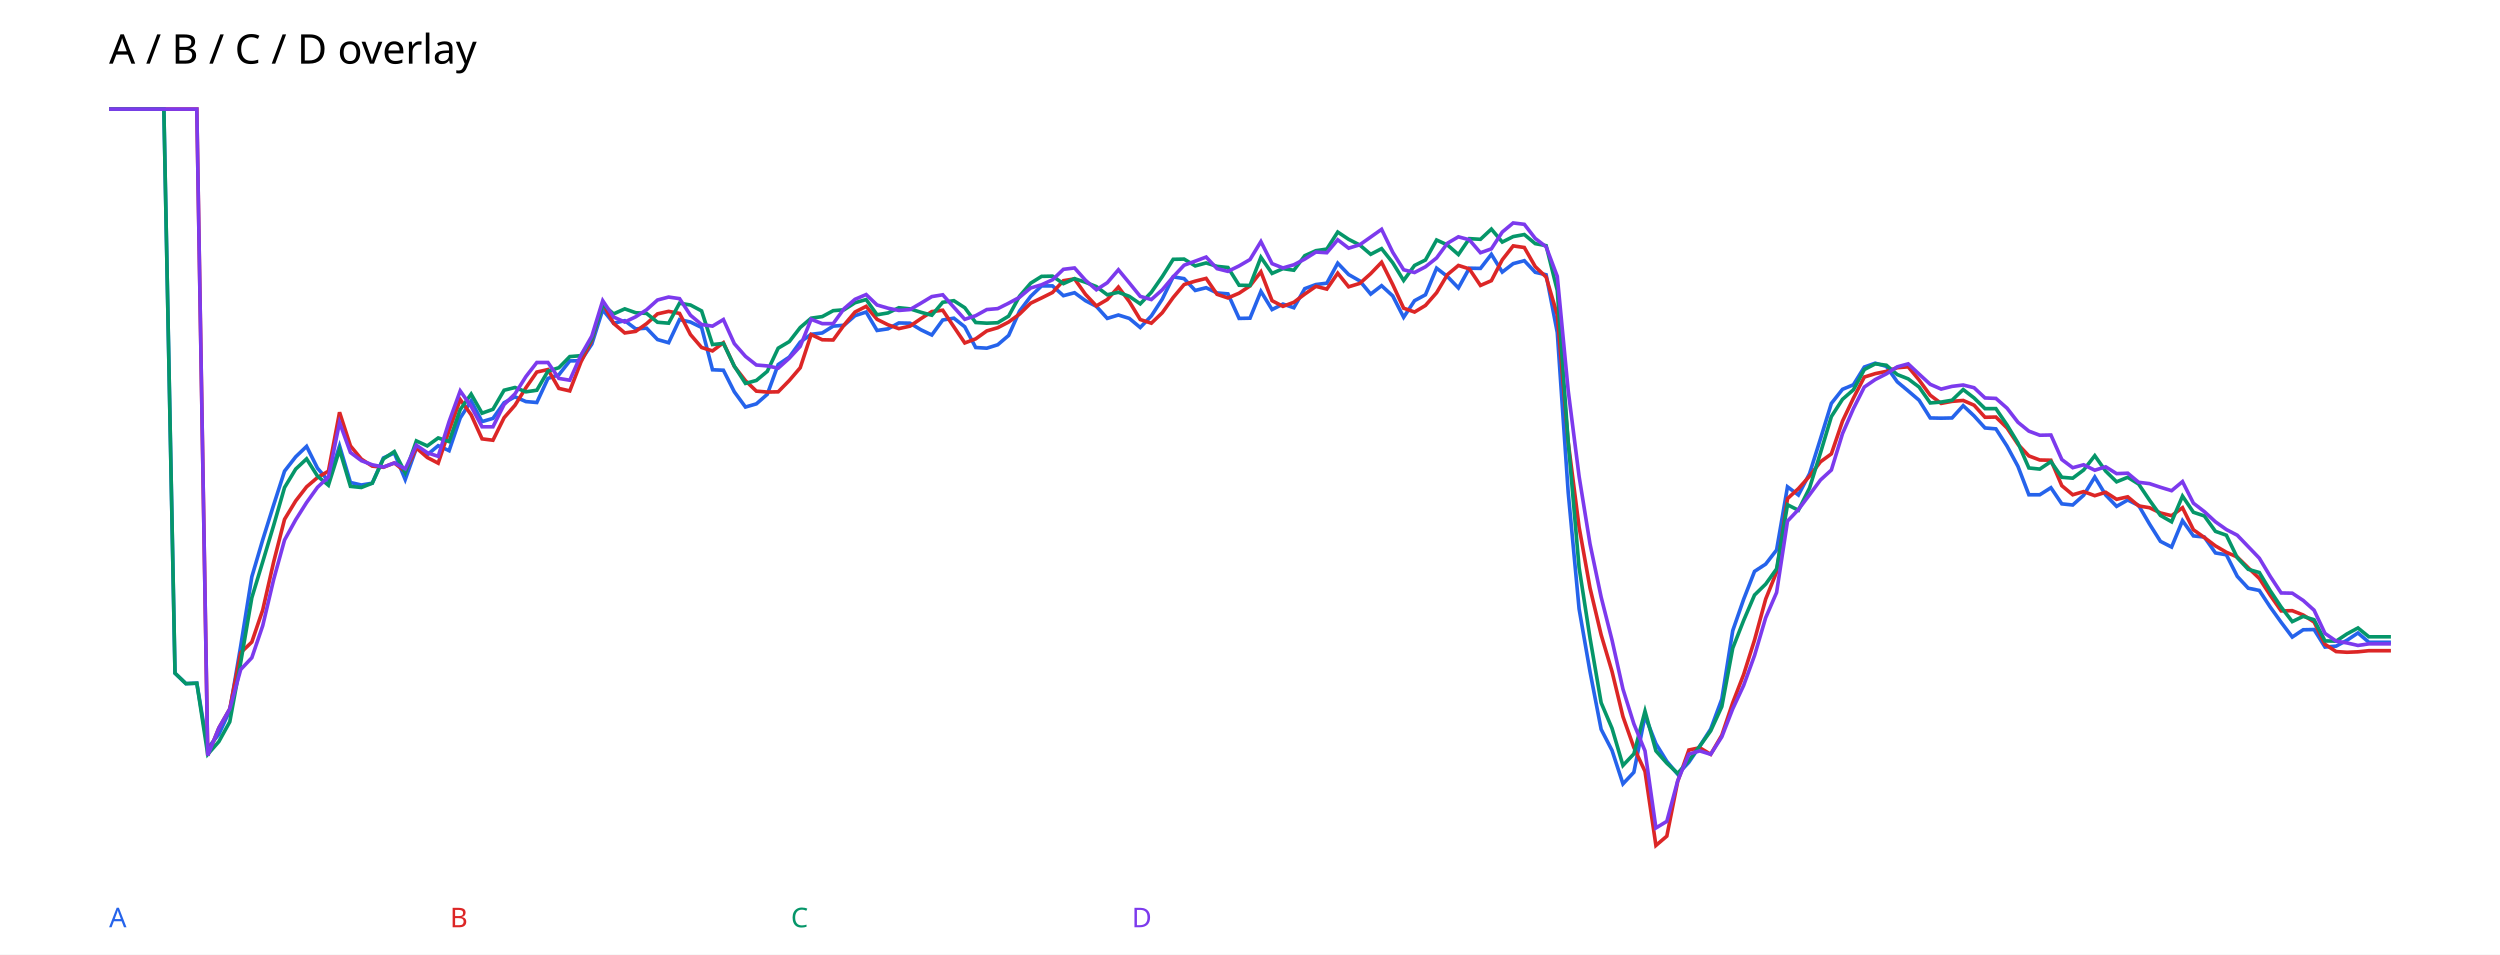
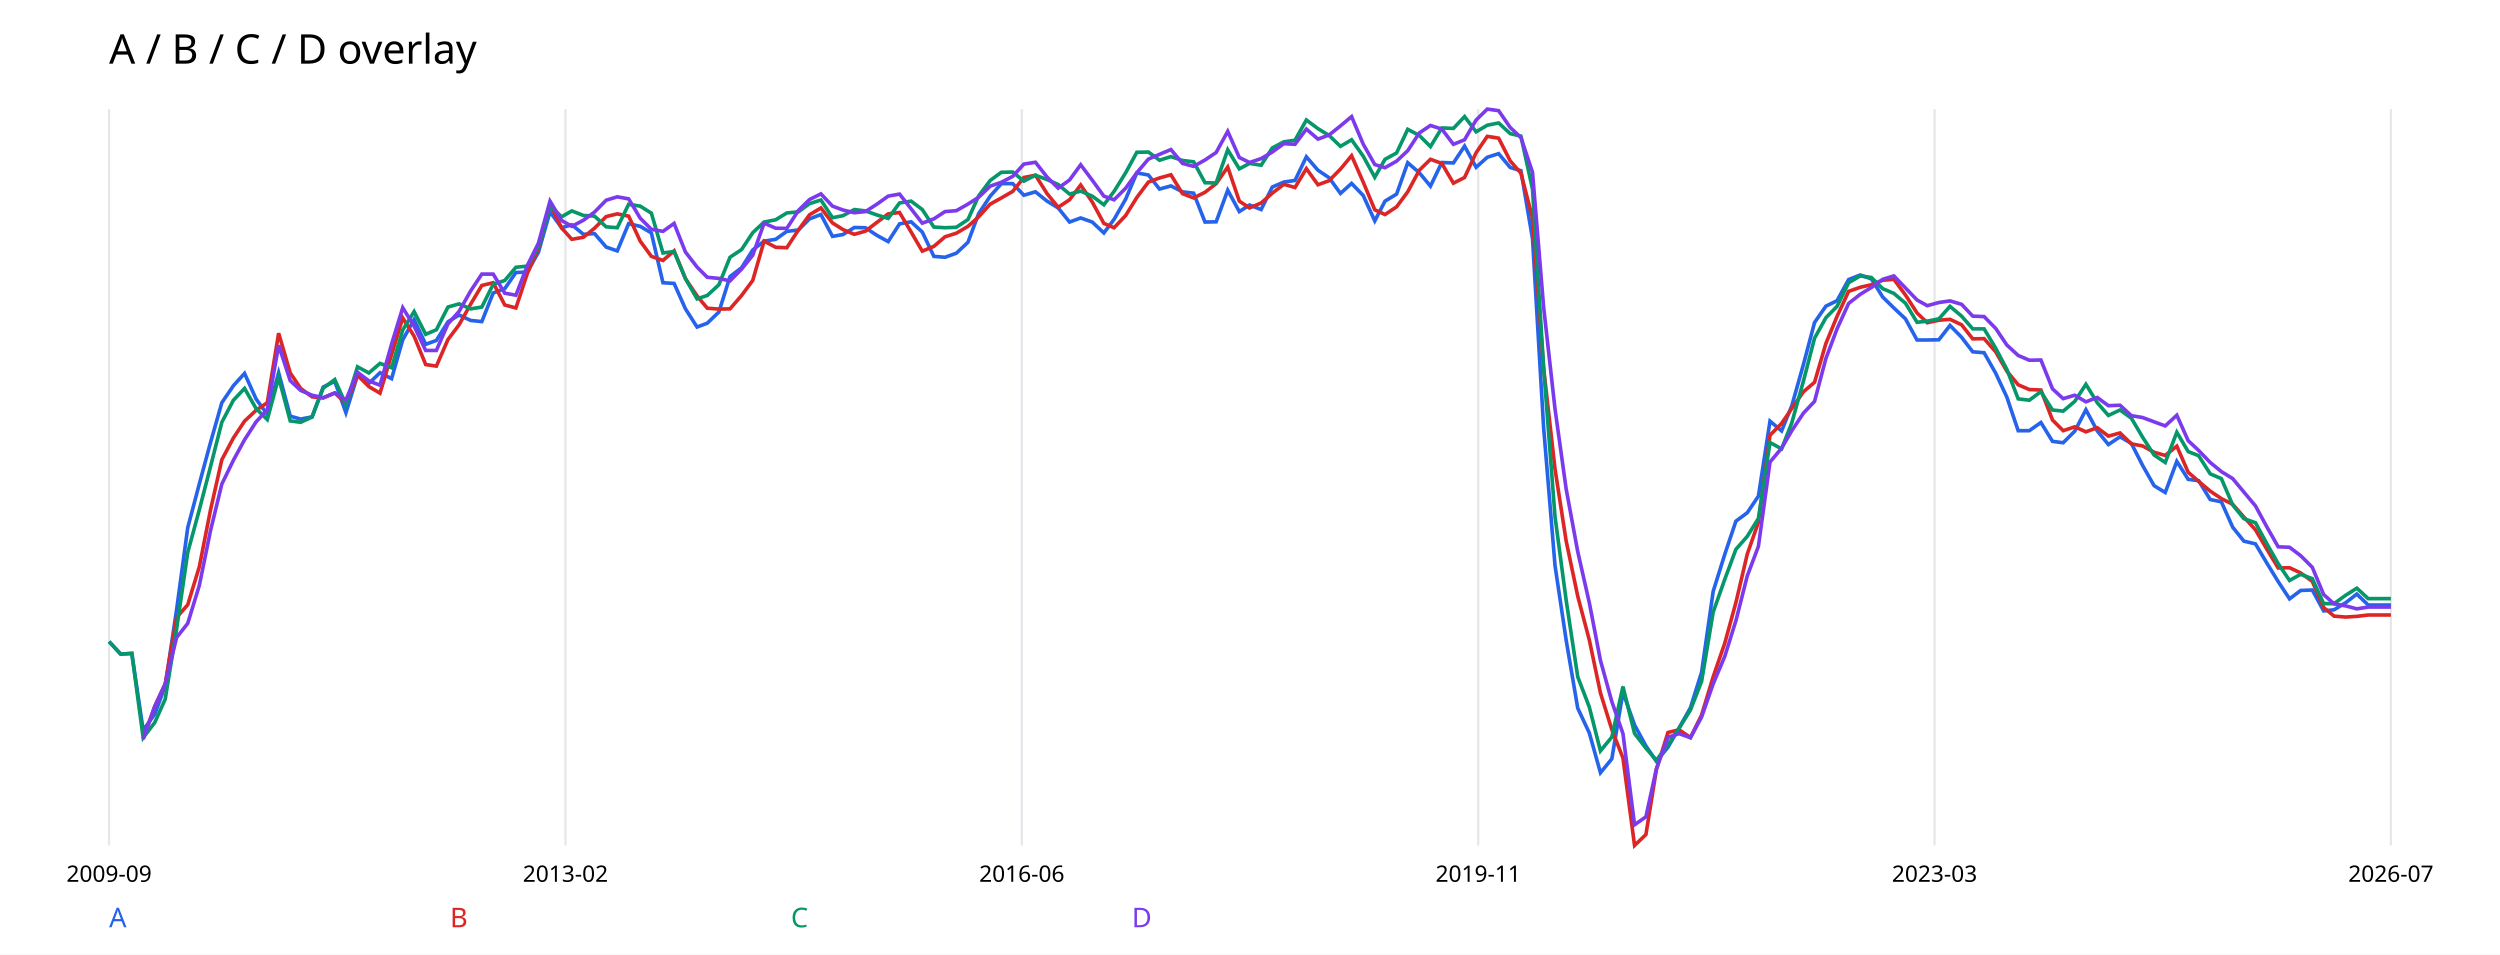
<svg xmlns="http://www.w3.org/2000/svg" width="1100" height="420" viewBox="0 0 1100 420">
  <rect width="100%" height="100%" fill="white" />
  <text x="48" y="28" font-family="sans-serif" font-size="18">A / B / C / D overlay</text>
-   <polyline points="48.0,48.0 52.8,48.0 57.7,48.0 62.5,48.0 67.3,48.0 72.1,48.0 77.0,296.2 81.8,300.8 86.6,300.6 91.4,329.2 96.3,323.1 101.1,312.6 105.9,284.3 110.8,253.8 115.6,237.5 120.4,222.2 125.2,207.3 130.1,201.0 134.9,196.4 139.7,206.0 144.5,211.6 149.4,196.2 154.2,212.3 159.0,213.4 163.8,212.6 168.7,201.5 173.5,199.3 178.3,211.0 183.2,197.2 188.0,200.1 192.8,196.1 197.6,198.3 202.5,183.9 207.3,176.4 212.1,185.5 216.9,184.1 221.8,177.2 226.6,174.6 231.4,176.7 236.2,177.1 241.1,166.5 245.9,164.9 250.7,158.8 255.6,158.7 260.4,151.4 265.2,136.3 270.0,142.2 274.9,141.1 279.7,144.7 284.5,144.4 289.3,149.4 294.2,150.8 299.0,140.6 303.8,141.7 308.7,144.1 313.5,162.7 318.3,162.9 323.1,172.4 328.0,179.1 332.8,177.7 337.6,173.5 342.4,160.4 347.3,157.1 352.1,150.5 356.9,147.1 361.8,146.5 366.6,143.5 371.4,143.1 376.2,138.9 381.1,137.3 385.9,145.4 390.7,144.7 395.5,142.1 400.4,142.2 405.2,145.1 410.0,147.4 414.8,140.8 419.7,140.0 424.5,143.8 429.3,152.9 434.2,153.2 439.0,151.7 443.8,147.6 448.6,136.9 453.5,130.4 458.3,125.8 463.1,125.8 467.9,130.1 472.8,128.8 477.6,132.3 482.4,134.8 487.2,140.1 492.1,138.6 496.9,140.1 501.7,144.1 506.6,139.0 511.4,131.6 516.2,121.8 521.0,122.6 525.9,127.8 530.7,126.6 535.5,128.9 540.3,129.3 545.2,140.1 550.0,140.0 554.8,128.2 559.7,136.2 564.5,133.8 569.3,135.4 574.1,127.0 579.0,125.2 583.8,124.6 588.6,115.8 593.4,120.8 598.3,123.6 603.1,129.4 607.9,125.7 612.8,130.2 617.6,139.6 622.4,132.3 627.2,129.7 632.1,118.0 636.9,121.7 641.7,126.7 646.5,118.0 651.4,118.1 656.2,111.9 661.0,119.7 665.8,116.0 670.7,114.7 675.5,119.8 680.3,120.9 685.2,146.3 690.0,216.6 694.8,267.9 699.6,295.5 704.5,320.9 709.3,330.2 714.1,344.9 718.9,339.8 723.8,315.0 728.6,327.2 733.4,335.0 738.2,340.7 743.1,335.4 747.9,328.3 752.7,320.8 757.6,307.6 762.4,277.5 767.2,263.7 772.0,251.4 776.9,248.2 781.7,242.0 786.5,214.2 791.3,217.8 796.2,208.4 801.0,193.1 805.8,177.5 810.7,171.3 815.5,169.3 820.3,161.5 825.1,159.8 830.0,161.2 834.8,168.0 839.6,172.0 844.4,176.1 849.3,183.9 854.1,184.0 858.9,183.9 863.8,178.5 868.6,183.0 873.4,188.3 878.2,188.7 883.1,196.3 887.9,205.2 892.7,217.7 897.5,217.7 902.4,214.6 907.2,221.7 912.0,222.2 916.8,217.9 921.7,209.9 926.5,217.8 931.3,222.8 936.2,220.0 941.0,222.4 945.8,230.6 950.6,238.2 955.5,240.7 960.3,229.1 965.1,235.8 969.9,236.3 974.8,243.3 979.6,244.1 984.4,253.6 989.2,258.8 994.1,259.8 998.9,267.1 1003.7,273.8 1008.6,280.3 1013.4,277.1 1018.2,277.0 1023.0,284.7 1027.9,284.3 1032.7,281.7 1037.5,278.5 1042.3,282.6 1047.2,282.6 1052.0,282.6" fill="none" stroke="#2563eb" stroke-width="1.6" />
+   <line x1="48.0" y1="48" x2="48.0" y2="372" stroke="#e5e7eb" />
+   <text x="48.0" y="388" text-anchor="middle" font-family="sans-serif" font-size="10">2009-09</text>
+   <line x1="248.8" y1="48" x2="248.8" y2="372" stroke="#e5e7eb" />
+   <text x="248.8" y="388" text-anchor="middle" font-family="sans-serif" font-size="10">2013-02</text>
+   <line x1="449.6" y1="48" x2="449.6" y2="372" stroke="#e5e7eb" />
+   <text x="449.6" y="388" text-anchor="middle" font-family="sans-serif" font-size="10">2016-06</text>
+   <line x1="650.4" y1="48" x2="650.4" y2="372" stroke="#e5e7eb" />
+   <text x="650.4" y="388" text-anchor="middle" font-family="sans-serif" font-size="10">2019-11</text>
+   <line x1="851.2" y1="48" x2="851.2" y2="372" stroke="#e5e7eb" />
+   <text x="851.2" y="388" text-anchor="middle" font-family="sans-serif" font-size="10">2023-03</text>
+   <line x1="1052.0" y1="48" x2="1052.0" y2="372" stroke="#e5e7eb" />
+   <text x="1052.0" y="388" text-anchor="middle" font-family="sans-serif" font-size="10">2026-07</text>
+   <polyline points="48.0,282.3 53.1,287.8 58.0,287.5 63.0,321.3 68.1,314.2 72.7,301.8 77.7,268.3 82.6,232.2 87.7,212.9 92.6,194.8 97.6,177.2 102.7,169.7 107.6,164.3 112.7,175.6 117.6,182.3 122.6,164.0 127.7,183.1 132.3,184.4 137.3,183.4 142.2,170.3 147.3,167.8 152.2,181.6 157.3,165.2 162.3,168.7 167.2,164.0 172.3,166.6 177.2,149.5 182.2,140.6 187.3,151.5 192.0,149.8 197.1,141.6 202.0,138.6 207.1,141.0 212.0,141.5 217.0,128.9 222.1,127.0 227.0,119.9 232.0,119.7 236.9,111.0 242.0,93.2 247.1,100.2 251.6,98.9 256.7,103.1 261.6,102.8 266.7,108.7 271.6,110.4 276.6,98.4 281.7,99.6 286.6,102.5 291.7,124.4 296.6,124.7 301.6,135.9 306.7,143.9 311.2,142.2 316.3,137.3 321.2,121.7 326.3,117.8 331.2,110.0 336.2,106.1 341.3,105.3 346.2,101.8 351.3,101.2 356.2,96.3 361.2,94.4 366.3,104.0 370.9,103.2 375.9,100.1 380.8,100.2 385.9,103.6 390.8,106.3 395.8,98.5 400.9,97.6 405.8,102.1 410.9,112.8 415.8,113.2 420.8,111.4 425.9,106.6 430.6,94.0 435.7,86.3 440.6,80.8 445.6,80.8 450.5,85.9 455.6,84.4 460.7,88.5 465.6,91.5 470.6,97.7 475.5,95.9 480.6,97.7 485.7,102.5 490.2,96.5 495.3,87.6 500.2,76.1 505.3,77.0 510.2,83.2 515.2,81.8 520.3,84.4 525.2,85.0 530.2,97.7 535.1,97.6 540.2,83.7 545.3,93.1 549.8,90.2 554.9,92.2 559.8,82.3 564.9,80.1 569.8,79.4 574.8,69.0 579.9,74.9 584.8,78.2 589.8,85.1 594.7,80.7 599.8,86.0 604.9,97.2 609.4,88.5 614.5,85.4 619.4,71.6 624.5,76.0 629.4,81.9 634.4,71.5 639.5,71.7 644.4,64.3 649.5,73.6 654.4,69.2 659.4,67.6 664.5,73.7 669.2,75.1 674.3,105.0 679.2,188.2 684.2,248.8 689.1,281.6 694.2,311.6 699.3,322.5 704.2,340.0 709.2,333.9 714.1,304.6 719.2,319.0 724.2,328.2 728.8,335.0 733.9,328.8 738.8,320.3 743.8,311.4 748.7,295.8 753.8,260.2 758.9,243.9 763.8,229.3 768.8,225.6 773.7,218.3 778.8,185.3 783.9,189.6 788.4,178.5 793.5,160.4 798.4,141.9 803.4,134.7 808.3,132.3 813.4,123.0 818.5,121.0 823.4,122.7 828.4,130.7 833.3,135.5 838.4,140.3 843.5,149.6 848.0,149.6 853.1,149.5 858.0,143.2 863.1,148.4 868.0,154.8 873.0,155.2 878.1,164.2 883.0,174.7 888.0,189.5 892.9,189.5 898.0,185.9 903.1,194.2 907.8,194.8 912.9,189.7 917.8,180.3 922.8,189.6 927.7,195.6 932.8,192.2 937.8,195.1 942.7,204.7 947.8,213.7 952.7,216.7 957.8,203.0 962.8,210.9 967.4,211.5 972.5,219.8 977.4,220.8 982.4,232.0 987.3,238.1 992.4,239.3 997.5,247.9 1002.4,255.9 1007.4,263.5 1012.3,259.8 1017.4,259.6 1022.4,268.8 1027.0,268.3 1032.1,265.2 1037.0,261.4 1042.0,266.2 1046.9,266.2 1052.0,266.2" fill="none" stroke="#2563eb" stroke-width="1.6" />
  <text x="48" y="408" font-family="sans-serif" font-size="12" fill="#2563eb">A</text>
-   <polyline points="48.0,48.0 52.8,48.0 57.7,48.0 62.5,48.0 67.3,48.0 72.1,48.0 77.0,48.0 81.8,48.0 86.6,48.0 91.4,332.4 96.3,320.3 101.1,311.9 105.9,287.2 110.8,282.5 115.6,268.4 120.4,247.3 125.2,228.5 130.1,220.4 134.9,214.2 139.7,210.1 144.5,207.3 149.4,181.4 154.2,196.2 159.0,202.0 163.8,205.1 168.7,205.6 173.5,203.7 178.3,207.5 183.2,197.1 188.0,201.3 192.8,203.8 197.6,189.4 202.5,175.8 207.3,182.5 212.1,193.1 216.9,193.7 221.8,183.8 226.6,178.3 231.4,170.6 236.2,163.7 241.1,162.6 245.9,170.9 250.7,172.0 255.6,159.3 260.4,149.7 265.2,133.4 270.0,142.3 274.9,146.5 279.7,145.8 284.5,142.4 289.3,138.1 294.2,137.0 299.0,137.9 303.8,147.2 308.7,152.9 313.5,154.4 318.3,150.8 323.1,161.2 328.0,167.5 332.8,172.1 337.6,172.5 342.4,172.4 347.3,167.4 352.1,161.8 356.9,147.2 361.8,149.5 366.6,149.6 371.4,143.0 376.2,137.3 381.1,134.8 385.9,140.5 390.7,142.9 395.5,144.6 400.4,143.5 405.2,140.2 410.0,137.1 414.8,136.5 419.7,143.8 424.5,150.9 429.3,149.1 434.2,145.6 439.0,144.2 443.8,141.7 448.6,138.2 453.5,133.4 458.3,131.1 463.1,128.7 467.9,123.5 472.8,122.7 477.6,129.5 482.4,134.6 487.2,131.8 492.1,126.3 496.9,132.7 501.7,140.6 506.6,142.2 511.4,137.6 516.2,130.9 521.0,125.2 525.9,123.7 530.7,122.5 535.5,129.5 540.3,131.1 545.2,129.0 550.0,125.8 554.8,119.6 559.7,132.3 564.5,134.8 569.3,133.0 574.1,129.4 579.0,126.0 583.8,127.2 588.6,120.2 593.4,126.2 598.3,124.7 603.1,120.4 607.9,115.4 612.8,125.2 617.6,135.6 622.4,137.3 627.2,134.4 632.1,128.8 636.9,120.8 641.7,116.8 646.5,118.3 651.4,125.6 656.2,123.5 661.0,114.3 665.8,108.2 670.7,108.9 675.5,117.3 680.3,121.9 685.2,138.5 690.0,194.5 694.8,231.9 699.6,258.7 704.5,279.3 709.3,295.5 714.1,315.3 718.9,328.9 723.8,339.4 728.6,372.0 733.4,367.9 738.2,343.8 743.1,330.0 747.9,329.0 752.7,331.9 757.6,323.5 762.4,309.2 767.2,296.8 772.0,281.6 776.9,263.6 781.7,251.7 786.5,219.4 791.3,215.0 796.2,209.5 801.0,203.2 805.8,199.7 810.7,185.3 815.5,175.2 820.3,165.9 825.1,164.4 830.0,163.4 834.8,161.8 839.6,161.4 844.4,167.2 849.3,173.9 854.1,177.5 858.9,176.6 863.8,176.2 868.6,178.3 873.4,183.6 878.2,183.5 883.1,188.3 887.9,195.5 892.7,200.6 897.5,202.4 902.4,202.5 907.2,213.7 912.0,217.7 916.8,216.3 921.7,218.1 926.5,216.6 931.3,219.7 936.2,218.6 941.0,222.6 945.8,223.4 950.6,225.7 955.5,226.9 960.3,223.4 965.1,233.1 969.9,236.5 974.8,240.2 979.6,243.0 984.4,245.1 989.2,249.8 994.1,254.5 998.9,261.9 1003.7,268.8 1008.6,268.7 1013.4,270.6 1018.2,273.7 1023.0,283.5 1027.9,286.7 1032.7,287.0 1037.5,286.8 1042.3,286.3 1047.2,286.3 1052.0,286.3" fill="none" stroke="#dc2626" stroke-width="1.6" />
+   <polyline points="63.0,325.1 68.1,310.8 72.7,300.9 77.7,271.7 82.6,266.1 87.7,249.4 92.6,224.5 97.6,202.3 102.7,192.7 107.6,185.3 112.7,180.5 117.6,177.2 122.6,146.6 127.7,164.1 132.3,170.9 137.3,174.6 142.2,175.1 147.3,172.9 152.2,177.4 157.3,165.1 162.3,170.1 167.2,173.0 172.3,156.0 177.2,139.9 182.2,147.9 187.3,160.4 192.0,161.1 197.1,149.4 202.0,142.9 207.1,133.8 212.0,125.6 217.0,124.4 222.1,134.2 227.0,135.5 232.0,120.4 236.9,109.1 242.0,89.8 247.1,100.3 251.6,105.3 256.7,104.4 261.6,100.4 266.7,95.3 271.6,94.1 276.6,95.1 281.7,106.1 286.6,112.8 291.7,114.6 296.6,110.4 301.6,122.6 306.7,130.2 311.2,135.6 316.3,136.0 321.2,135.9 326.3,130.0 331.2,123.4 336.2,106.1 341.3,108.8 346.2,109.0 351.3,101.2 356.2,94.5 361.2,91.5 366.3,98.1 370.9,101.0 375.9,103.1 380.8,101.7 385.9,97.8 390.8,94.1 395.8,93.5 400.9,102.1 405.8,110.5 410.9,108.4 415.8,104.2 420.8,102.6 425.9,99.6 430.6,95.4 435.7,89.8 440.6,87.1 445.6,84.2 450.5,78.1 455.6,77.1 460.7,85.2 465.6,91.2 470.6,87.9 475.5,81.4 480.6,88.9 485.7,98.3 490.2,100.2 495.3,94.8 500.2,86.9 505.3,80.1 510.2,78.3 515.2,76.9 520.3,85.2 525.2,87.1 530.2,84.6 535.1,80.8 540.2,73.5 545.3,88.5 549.8,91.5 554.9,89.3 559.8,85.0 564.9,81.1 569.8,82.5 574.8,74.2 579.9,81.3 584.8,79.5 589.8,74.4 594.7,68.5 599.8,80.1 604.9,92.3 609.4,94.4 614.5,91.0 619.4,84.4 624.5,74.9 629.4,70.1 634.4,71.9 639.5,80.6 644.4,78.1 649.5,67.2 654.4,60.0 659.4,60.8 664.5,70.8 669.2,76.2 674.3,95.9 679.2,162.1 684.2,206.3 689.1,238.0 694.2,262.3 699.3,281.6 704.2,304.9 709.2,321.0 714.1,333.5 719.2,372.0 724.2,367.2 728.8,338.7 733.9,322.3 738.8,321.1 743.8,324.5 748.7,314.6 753.8,297.8 758.9,283.0 763.8,265.1 768.8,243.8 773.7,229.8 778.8,191.5 783.9,186.3 788.4,179.7 793.5,172.4 798.4,168.2 803.4,151.1 808.3,139.2 813.4,128.2 818.5,126.4 823.4,125.3 828.4,123.3 833.3,122.9 838.4,129.8 843.5,137.7 848.0,142.0 853.1,140.9 858.0,140.5 863.1,142.9 868.0,149.1 873.0,149.0 878.1,154.8 883.0,163.3 888.0,169.3 892.9,171.4 898.0,171.6 903.1,184.8 907.8,189.5 912.9,187.8 917.8,190.0 922.8,188.2 927.7,191.9 932.8,190.5 937.8,195.3 942.7,196.2 947.8,199.0 952.7,200.4 957.8,196.3 962.8,207.8 967.4,211.8 972.5,216.1 977.4,219.4 982.4,221.9 987.3,227.5 992.4,233.1 997.5,241.8 1002.4,249.9 1007.4,249.8 1012.3,252.1 1017.4,255.8 1022.4,267.3 1027.0,271.1 1032.1,271.5 1037.0,271.2 1042.0,270.6 1046.9,270.6 1052.0,270.6" fill="none" stroke="#dc2626" stroke-width="1.6" />
  <text x="198" y="408" font-family="sans-serif" font-size="12" fill="#dc2626">B</text>
-   <polyline points="48.0,48.0 52.8,48.0 57.7,48.0 62.5,48.0 67.3,48.0 72.1,48.0 77.0,296.2 81.8,300.8 86.6,300.6 91.4,331.9 96.3,326.3 101.1,317.6 105.9,291.5 110.8,263.0 115.6,247.2 120.4,231.2 125.2,214.5 130.1,206.4 134.9,201.9 139.7,209.5 144.5,213.5 149.4,197.9 154.2,214.0 159.0,214.5 163.8,212.6 168.7,201.9 173.5,198.7 178.3,208.0 183.2,194.0 188.0,196.2 192.8,192.7 197.6,194.3 202.5,180.2 207.3,173.4 212.1,181.8 216.9,180.1 221.8,171.7 226.6,170.5 231.4,172.4 236.2,171.7 241.1,163.3 245.9,161.8 250.7,156.9 255.6,156.5 260.4,149.1 265.2,134.0 270.0,138.1 274.9,135.9 279.7,137.6 284.5,137.9 289.3,141.8 294.2,142.2 299.0,133.4 303.8,134.2 308.7,136.8 313.5,151.6 318.3,151.1 323.1,161.1 328.0,168.7 332.8,167.4 337.6,163.4 342.4,153.2 347.3,150.3 352.1,144.1 356.9,140.0 361.8,139.3 366.6,136.7 371.4,136.3 376.2,133.2 381.1,131.8 385.9,138.5 390.7,137.7 395.5,135.4 400.4,135.9 405.2,137.4 410.0,138.7 414.8,133.0 419.7,132.3 424.5,135.4 429.3,141.9 434.2,142.2 439.0,142.0 443.8,139.1 448.6,130.3 453.5,124.6 458.3,121.6 463.1,121.5 467.9,124.8 472.8,122.6 477.6,124.2 482.4,126.1 487.2,129.7 492.1,128.6 496.9,130.4 501.7,133.7 506.6,128.6 511.4,121.7 516.2,114.1 521.0,114.0 525.9,117.0 530.7,115.7 535.5,117.2 540.3,117.7 545.2,125.5 550.0,125.6 554.8,113.2 559.7,120.3 564.5,118.2 569.3,118.9 574.1,112.5 579.0,110.3 583.8,109.6 588.6,102.1 593.4,105.3 598.3,107.8 603.1,111.9 607.9,109.4 612.8,115.6 617.6,123.4 622.4,116.8 627.2,114.4 632.1,105.6 636.9,107.8 641.7,112.0 646.5,105.0 651.4,105.3 656.2,100.8 661.0,106.5 665.8,104.1 670.7,103.2 675.5,107.2 680.3,108.1 685.2,127.8 690.0,194.4 694.8,249.7 699.6,280.7 704.5,309.2 709.3,320.5 714.1,336.8 718.9,331.7 723.8,312.9 728.6,330.4 733.4,335.8 738.2,340.3 743.1,334.6 747.9,328.3 752.7,321.6 757.6,310.9 762.4,285.2 767.2,273.0 772.0,261.8 776.9,257.0 781.7,250.3 786.5,222.1 791.3,224.5 796.2,214.7 801.0,199.3 805.8,183.3 810.7,175.7 815.5,171.5 820.3,162.6 825.1,160.1 830.0,160.7 834.8,164.8 839.6,166.7 844.4,170.3 849.3,177.3 854.1,176.9 858.9,176.1 863.8,171.4 868.6,175.1 873.4,179.8 878.2,179.8 883.1,187.0 887.9,194.9 892.7,205.9 897.5,206.4 902.4,203.1 907.2,210.0 912.0,210.4 916.8,206.8 921.7,200.5 926.5,207.3 931.3,212.0 936.2,210.0 941.0,213.0 945.8,220.1 950.6,226.8 955.5,229.6 960.3,218.3 965.1,225.4 969.9,227.0 974.8,233.8 979.6,235.5 984.4,245.4 989.2,250.5 994.1,251.9 998.9,259.9 1003.7,267.1 1008.6,273.5 1013.4,271.2 1018.2,272.7 1023.0,282.0 1027.9,282.1 1032.7,278.9 1037.5,276.3 1042.3,280.2 1047.2,280.2 1052.0,280.2" fill="none" stroke="#059669" stroke-width="1.6" />
+   <polyline points="48.0,282.3 53.1,287.8 58.0,287.5 63.0,324.6 68.1,317.9 72.7,307.6 77.7,276.8 82.6,243.1 87.7,224.3 92.6,205.4 97.6,185.8 102.7,176.1 107.6,170.9 112.7,179.8 117.6,184.6 122.6,166.1 127.7,185.2 132.3,185.8 137.3,183.5 142.2,170.8 147.3,167.0 152.2,178.0 157.3,161.4 162.3,164.1 167.2,159.9 172.3,161.8 177.2,145.2 182.2,137.1 187.3,147.1 192.0,145.1 197.1,135.1 202.0,133.7 207.1,135.9 212.0,135.1 217.0,125.1 222.1,123.4 227.0,117.6 232.0,117.1 236.9,108.4 242.0,90.5 247.1,95.4 251.6,92.8 256.7,94.8 261.6,95.1 266.7,99.8 271.6,100.2 276.6,89.9 281.7,90.7 286.6,93.8 291.7,111.3 296.6,110.7 301.6,122.6 306.7,131.5 311.2,130.0 316.3,125.3 321.2,113.2 326.3,109.8 331.2,102.4 336.2,97.7 341.3,96.7 346.2,93.7 351.3,93.2 356.2,89.6 361.2,88.0 366.3,95.8 370.9,94.9 375.9,92.2 380.8,92.8 385.9,94.6 390.8,96.1 395.8,89.3 400.9,88.5 405.8,92.2 410.9,99.9 415.8,100.2 420.8,100.0 425.9,96.6 430.6,86.2 435.7,79.4 440.6,75.8 445.6,75.7 450.5,79.7 455.6,77.1 460.7,79.0 465.6,81.2 470.6,85.4 475.5,84.1 480.6,86.3 485.7,90.1 490.2,84.2 495.3,76.0 500.2,67.0 505.3,66.9 510.2,70.5 515.2,68.9 520.3,70.6 525.2,71.2 530.2,80.4 535.1,80.5 540.2,65.9 545.3,74.3 549.8,71.9 554.9,72.7 559.8,65.1 564.9,62.4 569.8,61.7 574.8,52.8 579.9,56.6 584.8,59.6 589.8,64.4 594.7,61.5 599.8,68.7 604.9,78.0 609.4,70.1 614.5,67.3 619.4,56.9 624.5,59.6 629.4,64.5 634.4,56.3 639.5,56.5 644.4,51.3 649.5,58.0 654.4,55.1 659.4,54.1 664.5,58.8 669.2,59.9 674.3,83.2 679.2,161.9 684.2,227.3 689.1,264.0 694.2,297.8 699.3,311.1 704.2,330.4 709.2,324.3 714.1,302.1 719.2,322.7 724.2,329.2 728.8,334.5 733.9,327.7 738.8,320.4 743.8,312.4 748.7,299.8 753.8,269.3 758.9,254.9 763.8,241.7 768.8,236.0 773.7,228.1 778.8,194.7 783.9,197.5 788.4,186.0 793.5,167.7 798.4,148.8 803.4,139.8 808.3,134.8 813.4,124.4 818.5,121.4 823.4,122.1 828.4,127.0 833.3,129.1 838.4,133.4 843.5,141.8 848.0,141.3 853.1,140.3 858.0,134.8 863.1,139.1 868.0,144.7 873.0,144.7 878.1,153.2 883.0,162.5 888.0,175.5 892.9,176.1 898.0,172.3 903.1,180.4 907.8,180.9 912.9,176.6 917.8,169.1 922.8,177.2 927.7,182.8 932.8,180.4 937.8,184.0 942.7,192.3 947.8,200.2 952.7,203.5 957.8,190.2 962.8,198.7 967.4,200.5 972.5,208.5 977.4,210.6 982.4,222.2 987.3,228.2 992.4,230.0 997.5,239.4 1002.4,248.0 1007.4,255.4 1012.3,252.7 1017.4,254.6 1022.4,265.6 1027.0,265.6 1032.1,261.9 1037.0,258.8 1042.0,263.4 1046.9,263.4 1052.0,263.4" fill="none" stroke="#059669" stroke-width="1.6" />
  <text x="348" y="408" font-family="sans-serif" font-size="12" fill="#059669">C</text>
-   <polyline points="48.0,48.0 52.8,48.0 57.7,48.0 62.5,48.0 67.3,48.0 72.1,48.0 77.0,48.0 81.8,48.0 86.6,48.0 91.4,332.4 96.3,320.3 101.1,311.9 105.9,294.6 110.8,289.4 115.6,275.3 120.4,255.0 125.2,237.6 130.1,228.7 134.9,221.1 139.7,214.4 144.5,209.9 149.4,185.9 154.2,199.1 159.0,202.7 163.8,204.5 168.7,205.5 173.5,203.7 178.3,206.3 183.2,195.9 188.0,199.2 192.8,200.8 197.6,185.5 202.5,172.0 207.3,178.8 212.1,187.8 216.9,187.8 221.8,178.0 226.6,173.3 231.4,165.7 236.2,159.5 241.1,159.5 245.9,166.5 250.7,167.3 255.6,156.3 260.4,147.9 265.2,132.3 270.0,139.5 274.9,141.7 279.7,139.4 284.5,136.3 289.3,132.0 294.2,130.7 299.0,131.4 303.8,138.7 308.7,142.8 313.5,143.5 318.3,140.6 323.1,151.2 328.0,156.8 332.8,160.6 337.6,161.0 342.4,162.0 347.3,157.6 352.1,152.4 356.9,140.5 361.8,142.4 366.6,142.4 371.4,135.8 376.2,131.7 381.1,129.6 385.9,134.2 390.7,135.6 395.5,136.6 400.4,136.2 405.2,133.4 410.0,130.5 414.8,129.7 419.7,135.2 424.5,140.5 429.3,138.9 434.2,136.2 439.0,135.8 443.8,133.4 448.6,130.8 453.5,126.7 458.3,125.3 463.1,123.1 467.9,118.5 472.8,117.9 477.6,123.3 482.4,127.5 487.2,124.4 492.1,118.7 496.9,124.5 501.7,130.4 506.6,131.8 511.4,127.5 516.2,121.8 521.0,116.7 525.9,114.9 530.7,113.1 535.5,118.2 540.3,119.4 545.2,117.0 550.0,114.2 554.8,106.3 559.7,116.0 564.5,117.9 569.3,116.5 574.1,114.0 579.0,110.9 583.8,111.2 588.6,105.5 593.4,109.2 598.3,107.7 603.1,104.3 607.9,100.9 612.8,111.0 617.6,118.7 622.4,119.9 627.2,117.4 632.1,113.5 636.9,107.0 641.7,104.2 646.5,105.5 651.4,111.2 656.2,109.5 661.0,102.1 665.8,98.1 670.7,98.7 675.5,104.9 680.3,108.6 685.2,121.6 690.0,171.8 694.8,209.6 699.6,239.3 704.5,262.7 709.3,281.7 714.1,303.2 718.9,318.5 723.8,330.4 728.6,364.3 733.4,361.4 738.2,343.5 743.1,331.8 747.9,330.4 752.7,331.9 757.6,324.2 762.4,311.9 767.2,301.6 772.0,288.4 776.9,271.8 781.7,260.7 786.5,229.3 791.3,224.2 796.2,217.7 801.0,211.2 805.8,206.8 810.7,190.8 815.5,179.8 820.3,170.3 825.1,167.0 830.0,164.5 834.8,161.4 839.6,160.1 844.4,164.6 849.3,169.1 854.1,171.2 858.9,170.0 863.8,169.4 868.6,170.6 873.4,175.1 878.2,175.3 883.1,179.6 887.9,185.8 892.7,189.7 897.5,191.5 902.4,191.4 907.2,202.2 912.0,205.8 916.8,204.5 921.7,206.9 926.5,205.4 931.3,208.4 936.2,208.2 941.0,212.2 945.8,212.8 950.6,214.4 955.5,215.9 960.3,211.9 965.1,221.4 969.9,225.1 974.8,229.6 979.6,233.0 984.4,235.5 989.2,240.5 994.1,245.6 998.9,253.6 1003.7,260.9 1008.6,261.0 1013.4,264.2 1018.2,268.5 1023.0,278.7 1027.9,282.1 1032.7,282.9 1037.5,284.0 1042.3,283.3 1047.2,283.3 1052.0,283.3" fill="none" stroke="#7c3aed" stroke-width="1.6" />
+   <polyline points="63.0,325.1 68.1,310.8 72.7,300.9 77.7,280.5 82.6,274.3 87.7,257.6 92.6,233.6 97.6,213.0 102.7,202.5 107.6,193.5 112.7,185.6 117.6,180.3 122.6,151.9 127.7,167.5 132.3,171.8 137.3,173.9 142.2,175.0 147.3,172.9 152.2,176.0 157.3,163.8 162.3,167.6 167.2,169.5 172.3,151.4 177.2,135.4 182.2,143.5 187.3,154.2 192.0,154.2 197.1,142.5 202.0,137.0 207.1,128.0 212.0,120.6 217.0,120.6 222.1,129.0 227.0,129.9 232.0,116.9 236.9,107.0 242.0,88.5 247.1,97.0 251.6,99.6 256.7,96.9 261.6,93.3 266.7,88.1 271.6,86.6 276.6,87.5 281.7,96.0 286.6,100.9 291.7,101.8 296.6,98.3 301.6,110.9 306.7,117.5 311.2,122.0 316.3,122.5 321.2,123.6 326.3,118.4 331.2,112.3 336.2,98.2 341.3,100.4 346.2,100.5 351.3,92.6 356.2,87.8 361.2,85.3 366.3,90.7 370.9,92.4 375.9,93.6 380.8,93.1 385.9,89.8 390.8,86.3 395.8,85.4 400.9,91.9 405.8,98.2 410.9,96.3 415.8,93.1 420.8,92.7 425.9,89.8 430.6,86.8 435.7,81.9 440.6,80.2 445.6,77.6 450.5,72.2 455.6,71.4 460.7,77.9 465.6,82.8 470.6,79.2 475.5,72.5 480.6,79.3 485.7,86.3 490.2,87.9 495.3,82.8 500.2,76.0 505.3,70.0 510.2,67.9 515.2,65.8 520.3,71.9 525.2,73.2 530.2,70.4 535.1,67.1 540.2,57.8 545.3,69.3 549.8,71.5 554.9,69.8 559.8,66.9 564.9,63.2 569.8,63.5 574.8,56.8 579.9,61.2 584.8,59.4 589.8,55.4 594.7,51.3 599.8,63.4 604.9,72.4 609.4,73.8 614.5,70.9 619.4,66.3 624.5,58.5 629.4,55.2 634.4,56.8 639.5,63.5 644.4,61.5 649.5,52.8 654.4,48.0 659.4,48.7 664.5,56.1 669.2,60.5 674.3,75.8 679.2,135.2 684.2,179.9 689.1,215.1 694.2,242.7 699.3,265.2 704.2,290.6 709.2,308.7 714.1,322.8 719.2,362.9 724.2,359.4 728.8,338.3 733.9,324.4 738.8,322.8 743.8,324.6 748.7,315.5 753.8,300.9 758.9,288.8 763.8,273.1 768.8,253.4 773.7,240.4 778.8,203.3 783.9,197.2 788.4,189.5 793.5,181.8 798.4,176.6 803.4,157.7 808.3,144.7 813.4,133.5 818.5,129.5 823.4,126.5 828.4,122.9 833.3,121.4 838.4,126.7 843.5,132.0 848.0,134.5 853.1,133.1 858.0,132.4 863.1,133.9 868.0,139.1 873.0,139.3 878.1,144.5 883.0,151.8 888.0,156.4 892.9,158.5 898.0,158.4 903.1,171.1 907.8,175.4 912.9,173.9 917.8,176.8 922.8,174.9 927.7,178.5 932.8,178.3 937.8,182.9 942.7,183.7 947.8,185.6 952.7,187.4 957.8,182.7 962.8,193.9 967.4,198.2 972.5,203.5 977.4,207.5 982.4,210.6 987.3,216.5 992.4,222.6 997.5,232.0 1002.4,240.6 1007.4,240.8 1012.3,244.5 1017.4,249.6 1022.4,261.6 1027.0,265.7 1032.1,266.6 1037.0,267.9 1042.0,267.1 1046.9,267.1 1052.0,267.1" fill="none" stroke="#7c3aed" stroke-width="1.6" />
  <text x="498" y="408" font-family="sans-serif" font-size="12" fill="#7c3aed">D</text>
</svg>
